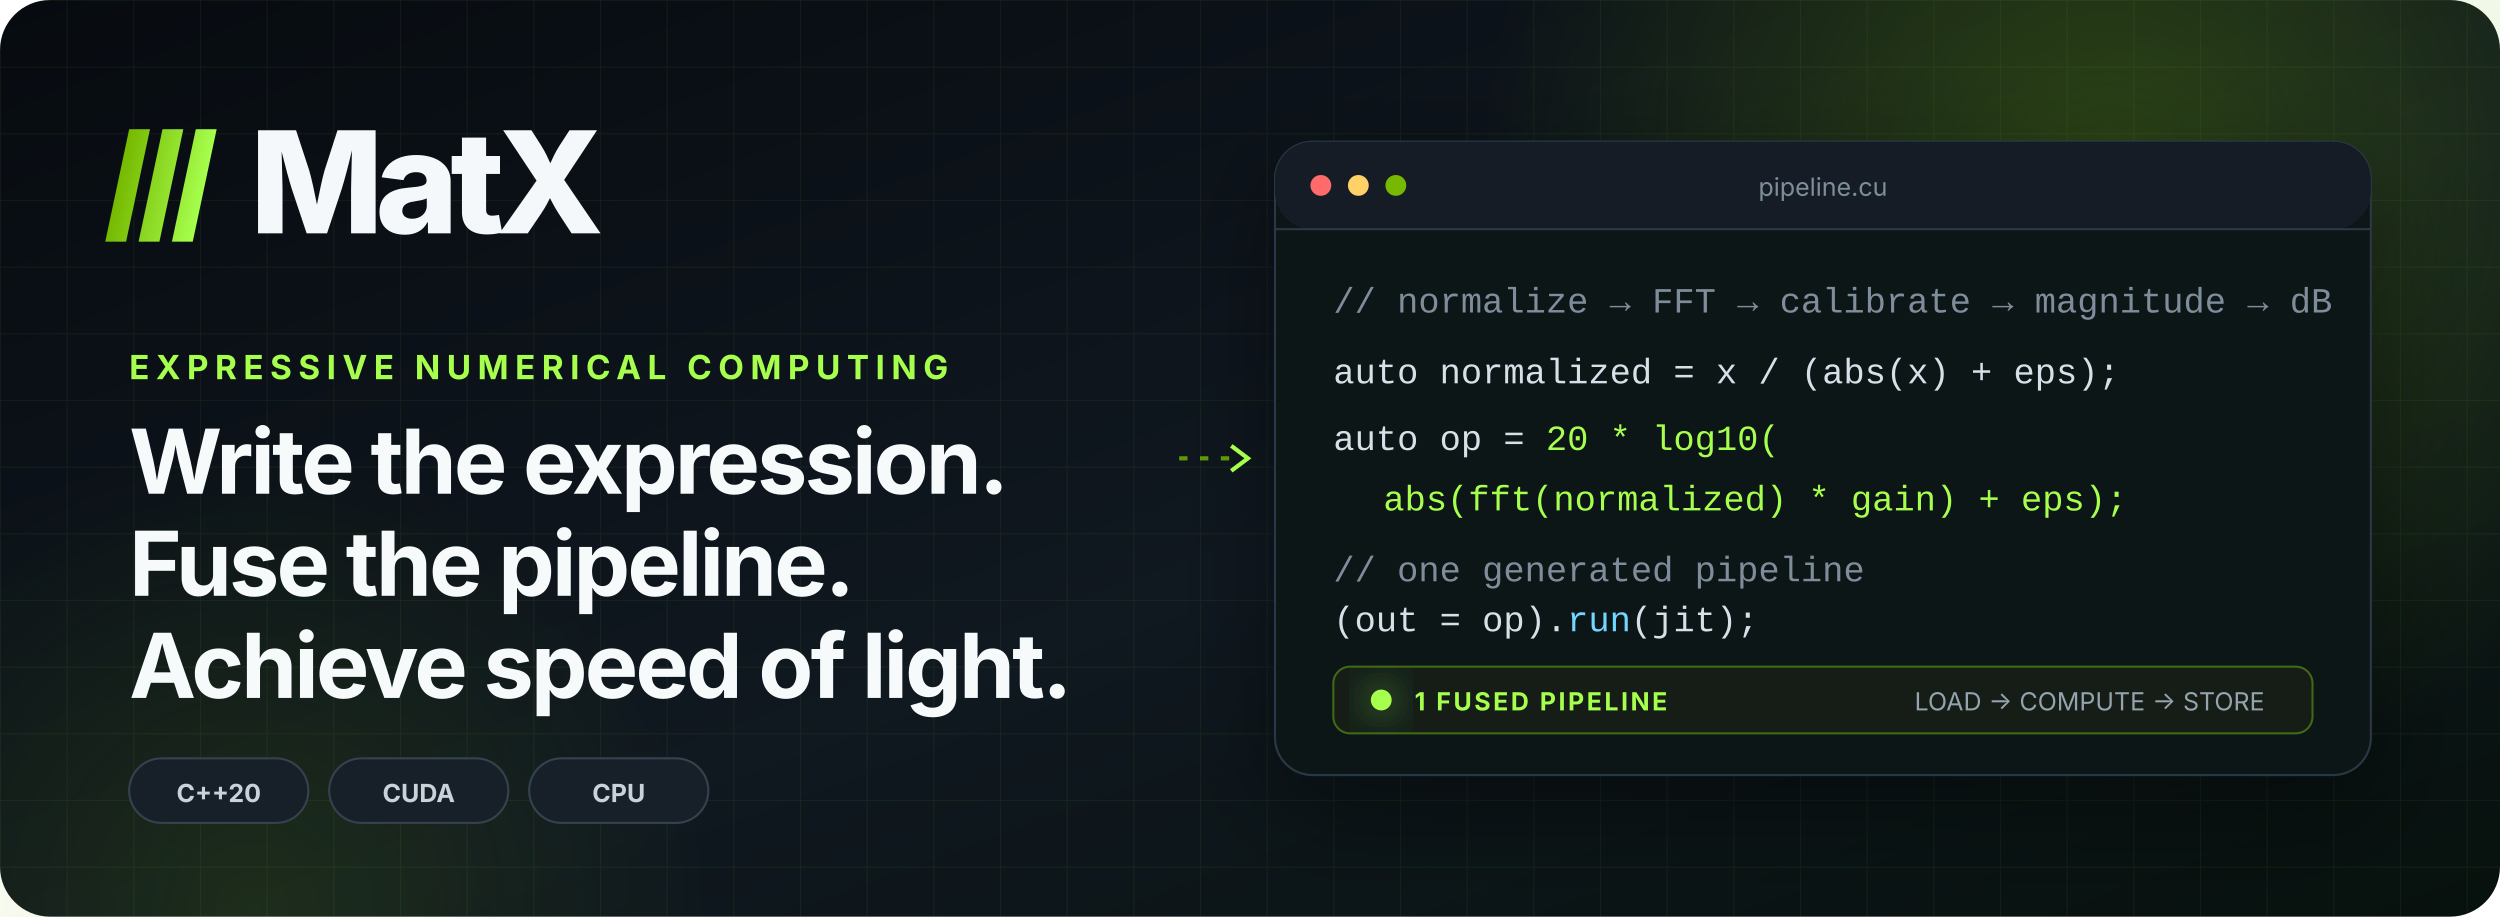
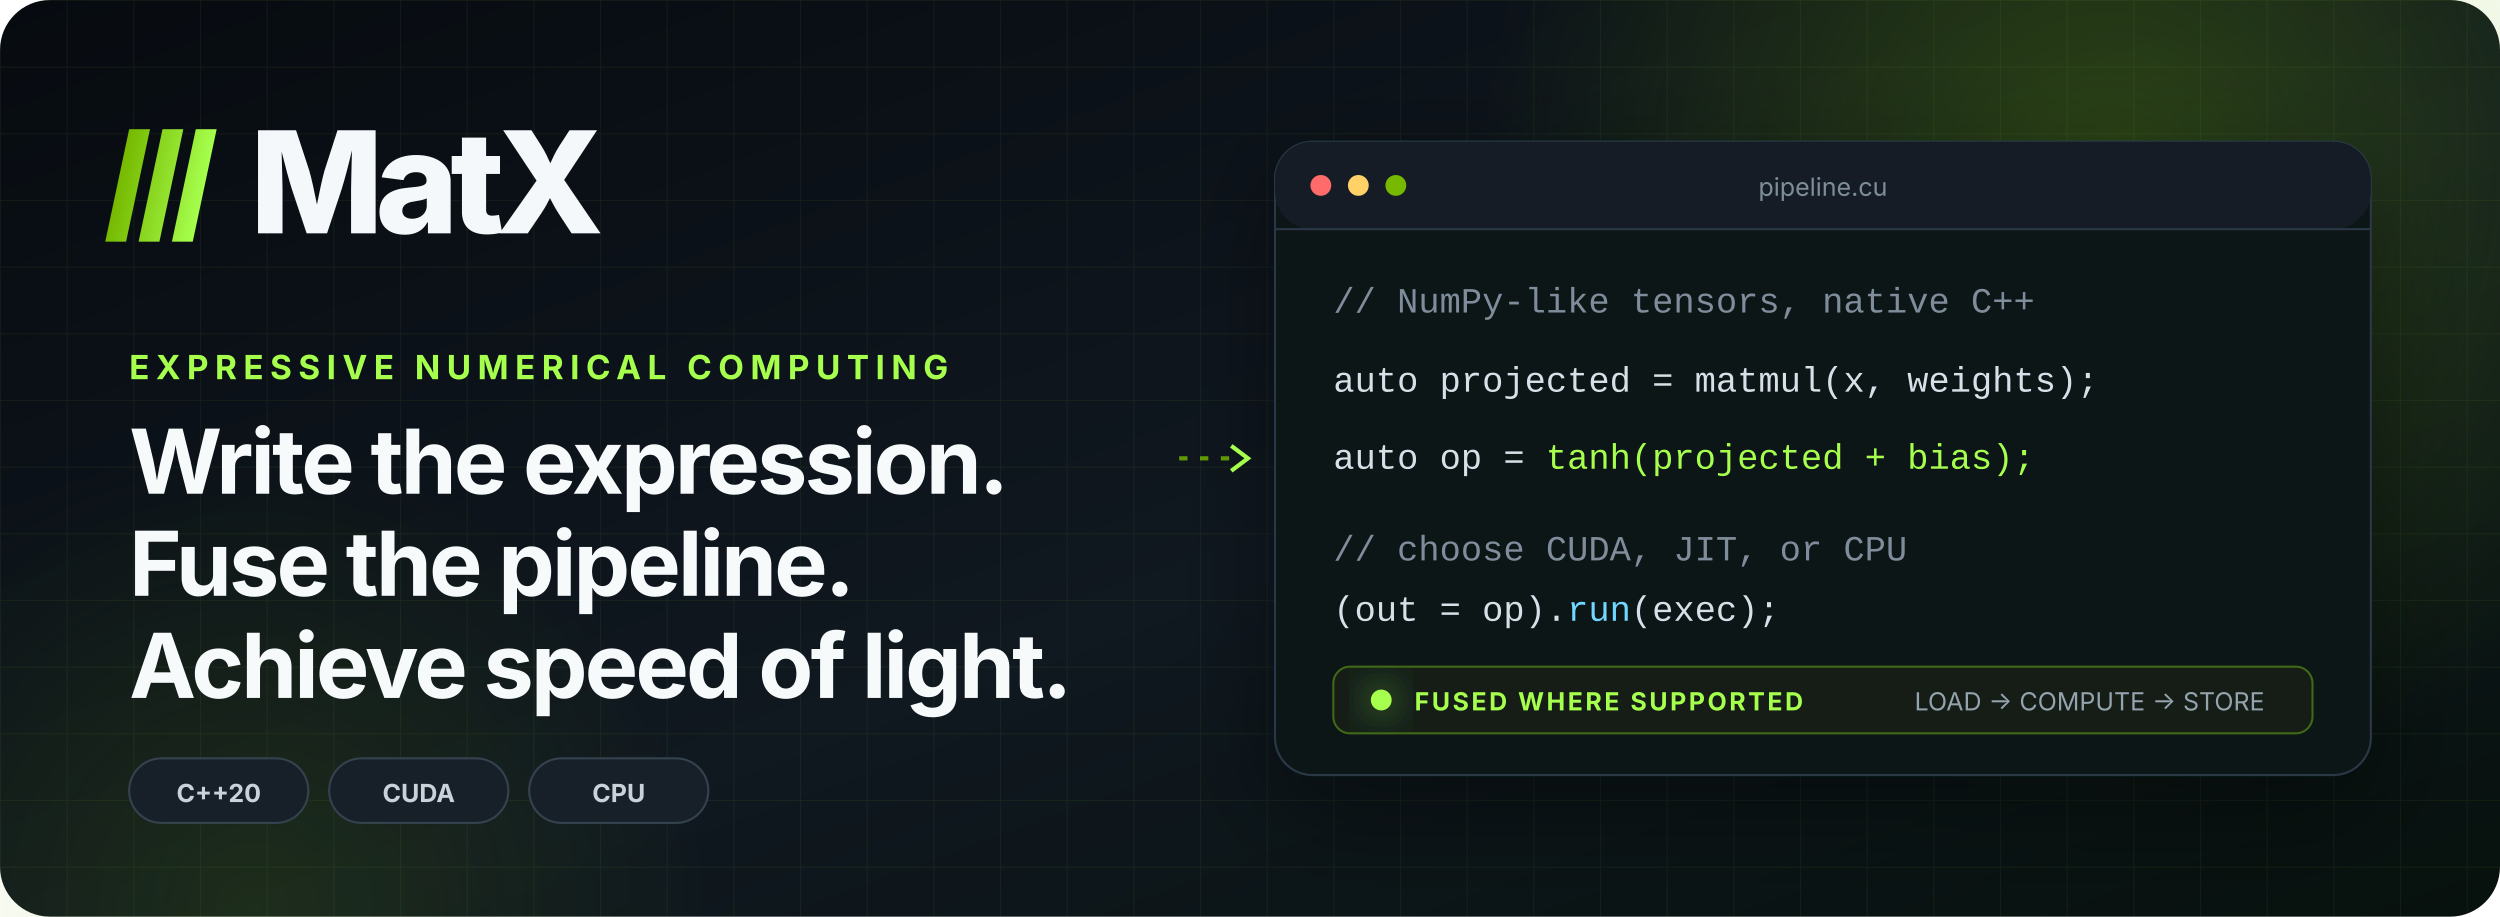
<svg xmlns="http://www.w3.org/2000/svg" width="1200" height="440" viewBox="0 0 1200 440" role="img" aria-labelledby="title desc">
  <defs>
    <linearGradient id="bg" x1="0" y1="0" x2="1" y2="1">
      <stop offset="0" stop-color="#070b10" />
      <stop offset="0.56" stop-color="#101820" />
      <stop offset="1" stop-color="#07110d" />
    </linearGradient>
    <linearGradient id="green" x1="0" y1="0" x2="1" y2="0">
      <stop offset="0" stop-color="#76b900" />
      <stop offset="1" stop-color="#a6ff4d" />
    </linearGradient>
    <radialGradient id="glow">
      <stop offset="0" stop-color="#76b900" stop-opacity=".28" />
      <stop offset="1" stop-color="#76b900" stop-opacity="0" />
    </radialGradient>
    <pattern id="grid" width="32" height="32" patternUnits="userSpaceOnUse">
      <path d="M32 0H0V32" fill="none" stroke="#a6ff4d" stroke-opacity=".055" />
    </pattern>
    <filter id="shadow" x="-20%" y="-20%" width="140%" height="140%">
      <feDropShadow dx="0" dy="16" stdDeviation="24" flood-color="#000" flood-opacity=".42" />
    </filter>
    <filter id="greenGlow" x="-100%" y="-100%" width="300%" height="300%">
      <feGaussianBlur stdDeviation="10" result="blur" />
      <feMerge>
        <feMergeNode in="blur" />
        <feMergeNode in="SourceGraphic" />
      </feMerge>
    </filter>
  </defs>
  <rect width="1200" height="440" rx="24" fill="url(#bg)" />
  <rect width="1200" height="440" rx="24" fill="url(#grid)" />
  <circle cx="1012" cy="85" r="300" fill="url(#glow)" />
  <circle cx="122" cy="435" r="220" fill="url(#glow)" opacity=".48" />
  <g transform="translate(62 62)">
    <path d="M0 0h10v54H0zM16 0h10v54H16zM32 0h10v54H32z" fill="url(#green)" transform="skewX(-12)" />
    <text x="58" y="50" fill="#f5f8fa" font-family="Inter,Segoe UI,Arial,sans-serif" font-size="68" font-weight="800" letter-spacing="-4">MatX</text>
    <text x="0" y="120" fill="#a6ff4d" font-family="Inter,Segoe UI,Arial,sans-serif" font-size="16" font-weight="700" letter-spacing="3.1">EXPRESSIVE NUMERICAL COMPUTING</text>
    <text x="0" y="175" fill="#f7fafb" font-family="Inter,Segoe UI,Arial,sans-serif" font-size="43" font-weight="750" letter-spacing="-1.3">Write the expression.</text>
    <text x="0" y="224" fill="#f7fafb" font-family="Inter,Segoe UI,Arial,sans-serif" font-size="43" font-weight="750" letter-spacing="-1.3">Fuse the pipeline.</text>
    <text x="0" y="273" fill="#f7fafb" font-family="Inter,Segoe UI,Arial,sans-serif" font-size="43" font-weight="750" letter-spacing="-1.3">Achieve speed of light.</text>
    <g transform="translate(0 302)">
      <rect width="86" height="31" rx="15.5" fill="#172029" stroke="#34424e" />
      <text x="43" y="21" text-anchor="middle" fill="#c9d2d9" font-family="Inter,Segoe UI,Arial,sans-serif" font-size="12" font-weight="700">C++20</text>
      <rect x="96" width="86" height="31" rx="15.5" fill="#172029" stroke="#34424e" />
      <text x="139" y="21" text-anchor="middle" fill="#c9d2d9" font-family="Inter,Segoe UI,Arial,sans-serif" font-size="12" font-weight="700">CUDA</text>
      <rect x="192" width="86" height="31" rx="15.5" fill="#172029" stroke="#34424e" />
      <text x="235" y="21" text-anchor="middle" fill="#c9d2d9" font-family="Inter,Segoe UI,Arial,sans-serif" font-size="12" font-weight="700">CPU</text>
    </g>
  </g>
  <g transform="translate(612 68)" filter="url(#shadow)">
    <rect width="526" height="304" rx="18" fill="#0c1218" stroke="#2a3945" />
    <rect width="526" height="42" rx="18" fill="#151e26" />
    <path d="M0 42h526" stroke="#2a3945" />
    <circle cx="22" cy="21" r="5" fill="#ff6b6b" />
    <circle cx="40" cy="21" r="5" fill="#ffd166" />
    <circle cx="58" cy="21" r="5" fill="#76b900" />
    <text x="263" y="26" text-anchor="middle" fill="#7e8d99" font-family="Inter,Segoe UI,Arial,sans-serif" font-size="12">pipeline.cu</text>
    <g font-family="SFMono-Regular,Consolas,Liberation Mono,monospace" font-size="17">
-       <text x="28" y="82" fill="#7e8d99">// normalize → FFT → calibrate → magnitude → dB</text>
-       <text x="28" y="116" fill="#d6e0e6">auto normalized = x / (abs(x) + eps);</text>
-       <text x="28" y="148" fill="#d6e0e6">auto op = <tspan fill="#a6ff4d">20 * log10(</tspan>
+       <text x="28" y="82" fill="#7e8d99">// NumPy-like tensors, native C++</text>
+       <text x="28" y="120" fill="#d6e0e6">auto projected = matmul(x, weights);</text>
+       <text x="28" y="157" fill="#d6e0e6">auto op = <tspan fill="#a6ff4d">tanh(projected + bias);</tspan>
      </text>
-       <text x="52" y="177" fill="#a6ff4d">abs(fft(normalized) * gain) + eps);</text>
-       <text x="28" y="211" fill="#7e8d99">// one generated pipeline</text>
-       <text x="28" y="235" fill="#d6e0e6">(out = op).<tspan fill="#71d7ff">run</tspan>(jit);</text>
+       <text x="28" y="201" fill="#7e8d99">// choose CUDA, JIT, or CPU</text>
+       <text x="28" y="230" fill="#d6e0e6">(out = op).<tspan fill="#71d7ff">run</tspan>(exec);</text>
    </g>
    <g transform="translate(28 252)">
      <rect width="470" height="32" rx="8" fill="#121d18" stroke="#416919" />
      <circle cx="23" cy="16" r="5" fill="#a6ff4d" filter="url(#greenGlow)" />
-       <text x="39" y="21" fill="#a6ff4d" font-family="Inter,Segoe UI,Arial,sans-serif" font-size="12" font-weight="700" letter-spacing="1.2">1 FUSED PIPELINE</text>
+       <text x="39" y="21" fill="#a6ff4d" font-family="Inter,Segoe UI,Arial,sans-serif" font-size="12" font-weight="700" letter-spacing="1.2">FUSED WHERE SUPPORTED</text>
      <text x="447" y="21" text-anchor="end" fill="#95a3ad" font-family="Inter,Segoe UI,Arial,sans-serif" font-size="12">LOAD → COMPUTE → STORE</text>
    </g>
  </g>
  <path d="M566 220h28" stroke="#76b900" stroke-width="2" stroke-dasharray="4 6" opacity=".8" />
  <path d="m591 214 8 6-8 6" fill="none" stroke="#a6ff4d" stroke-width="2" />
</svg>
